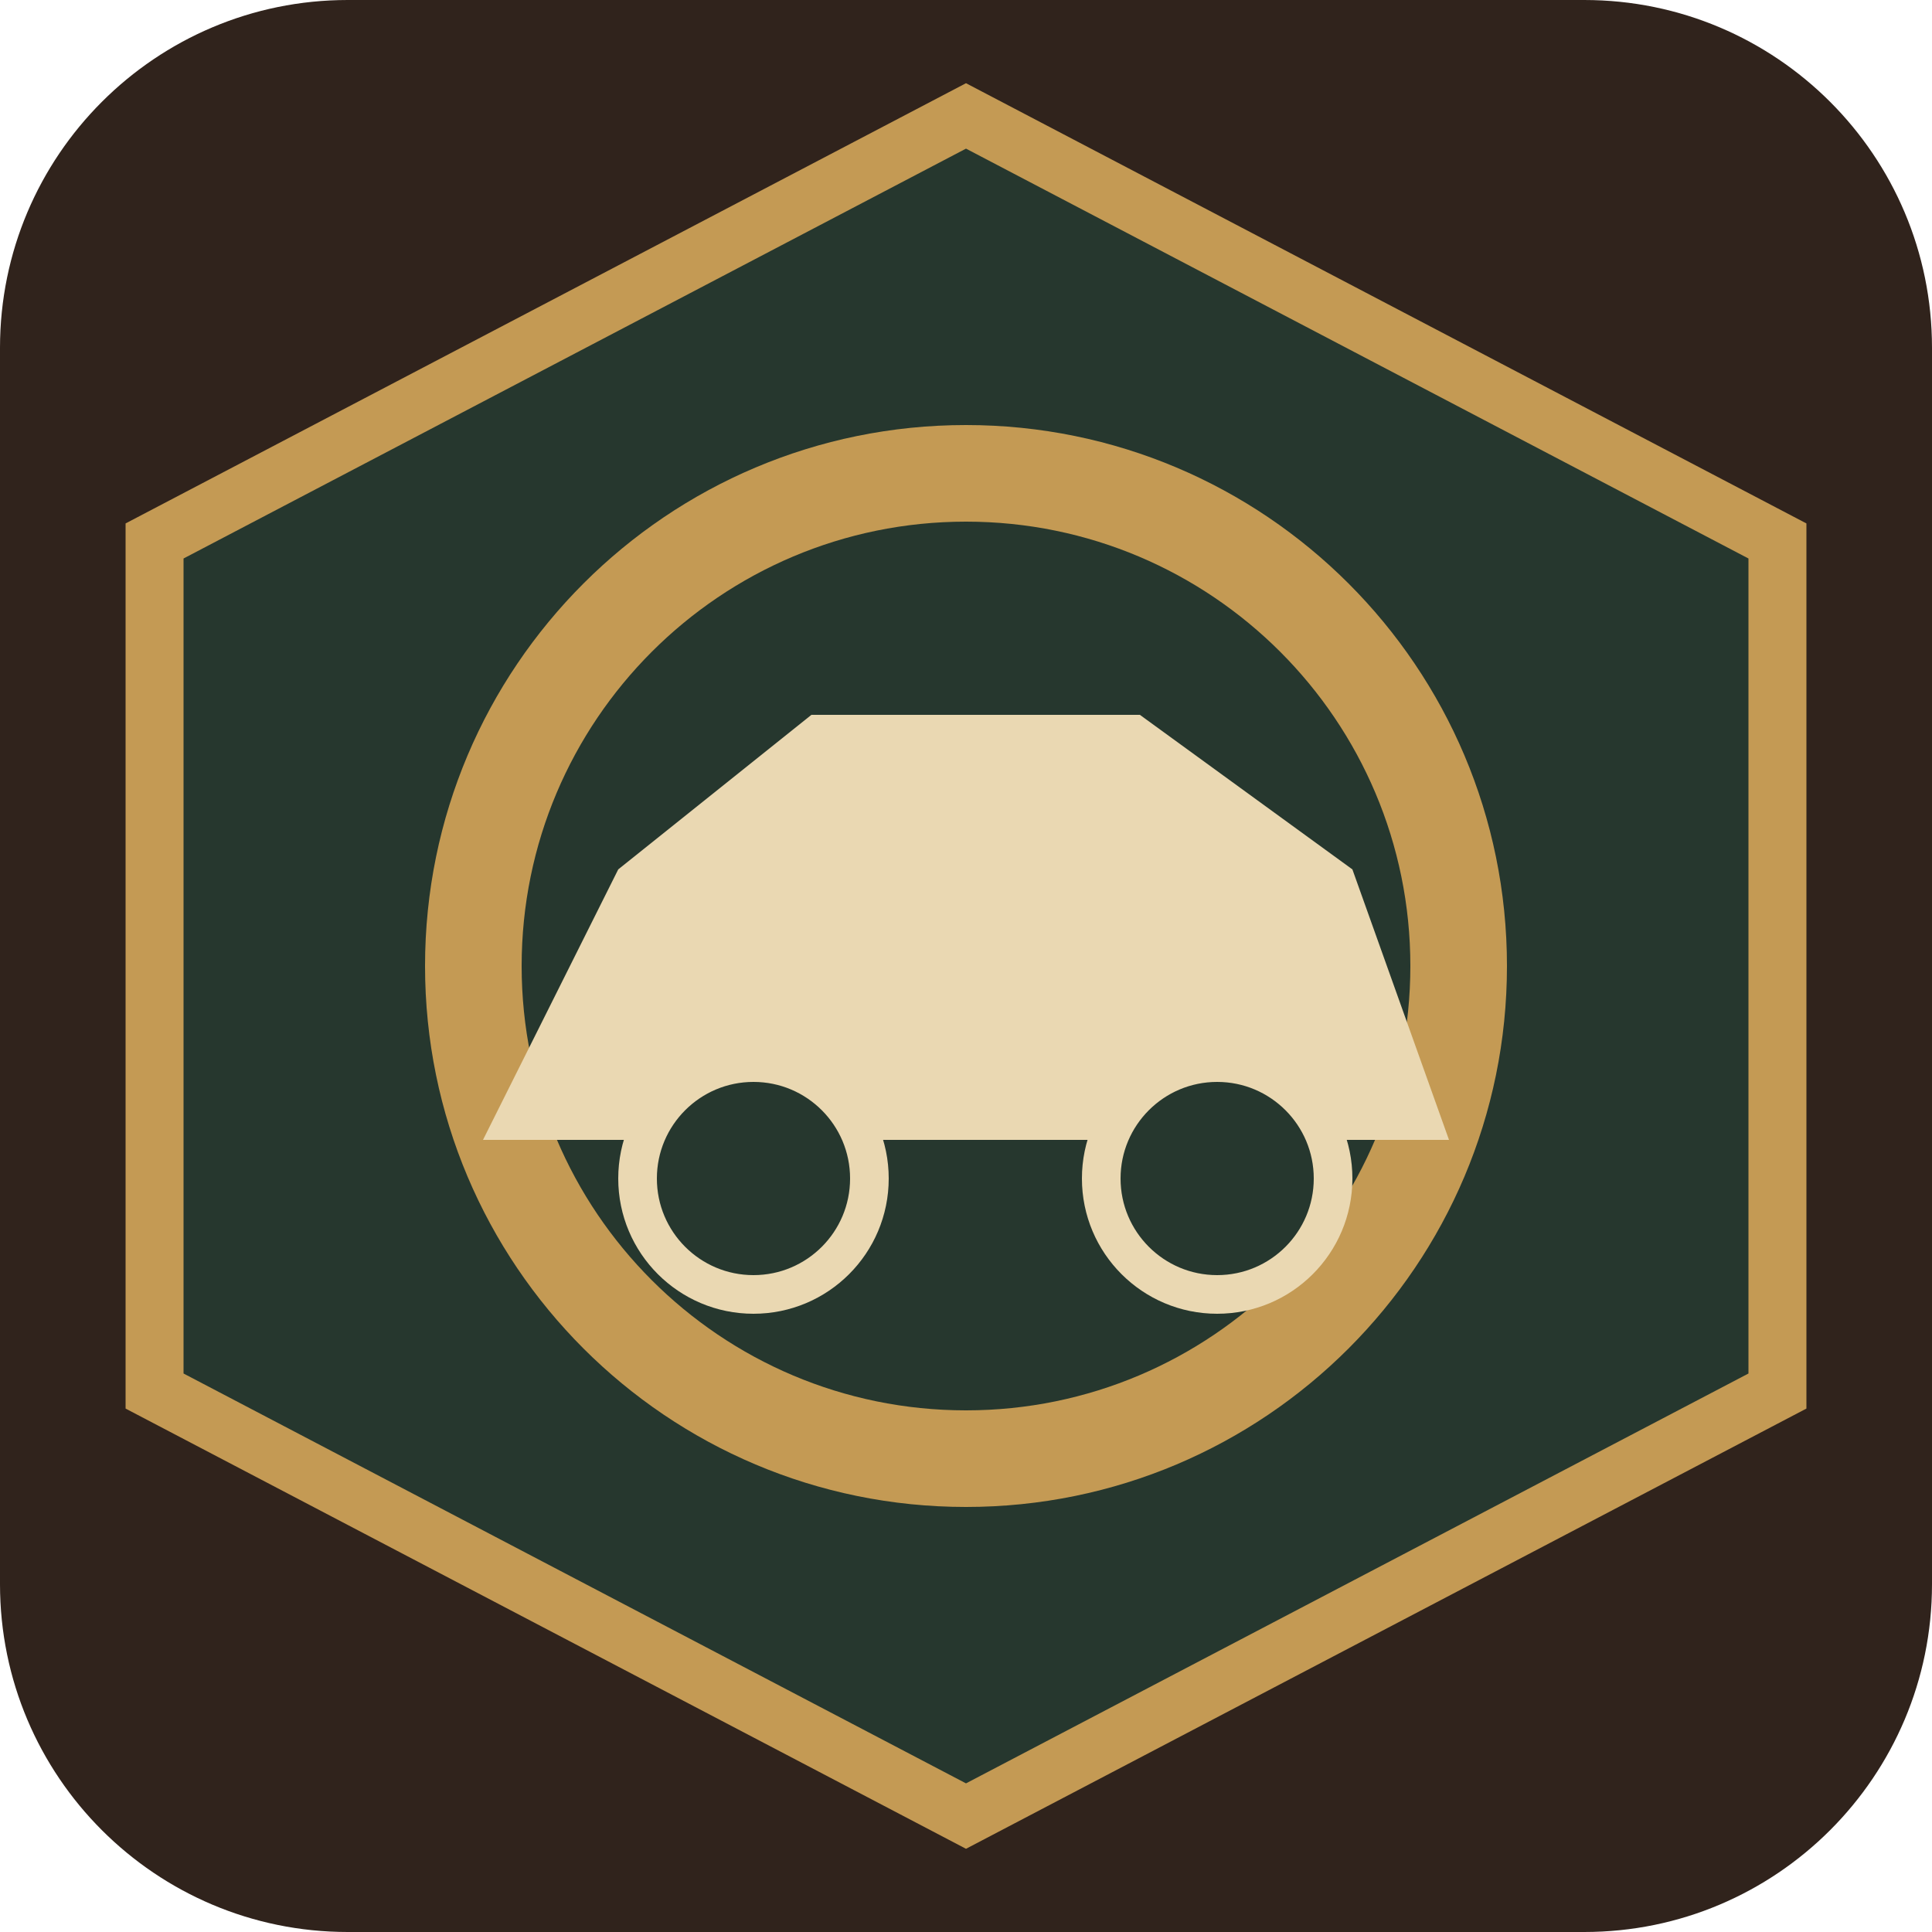
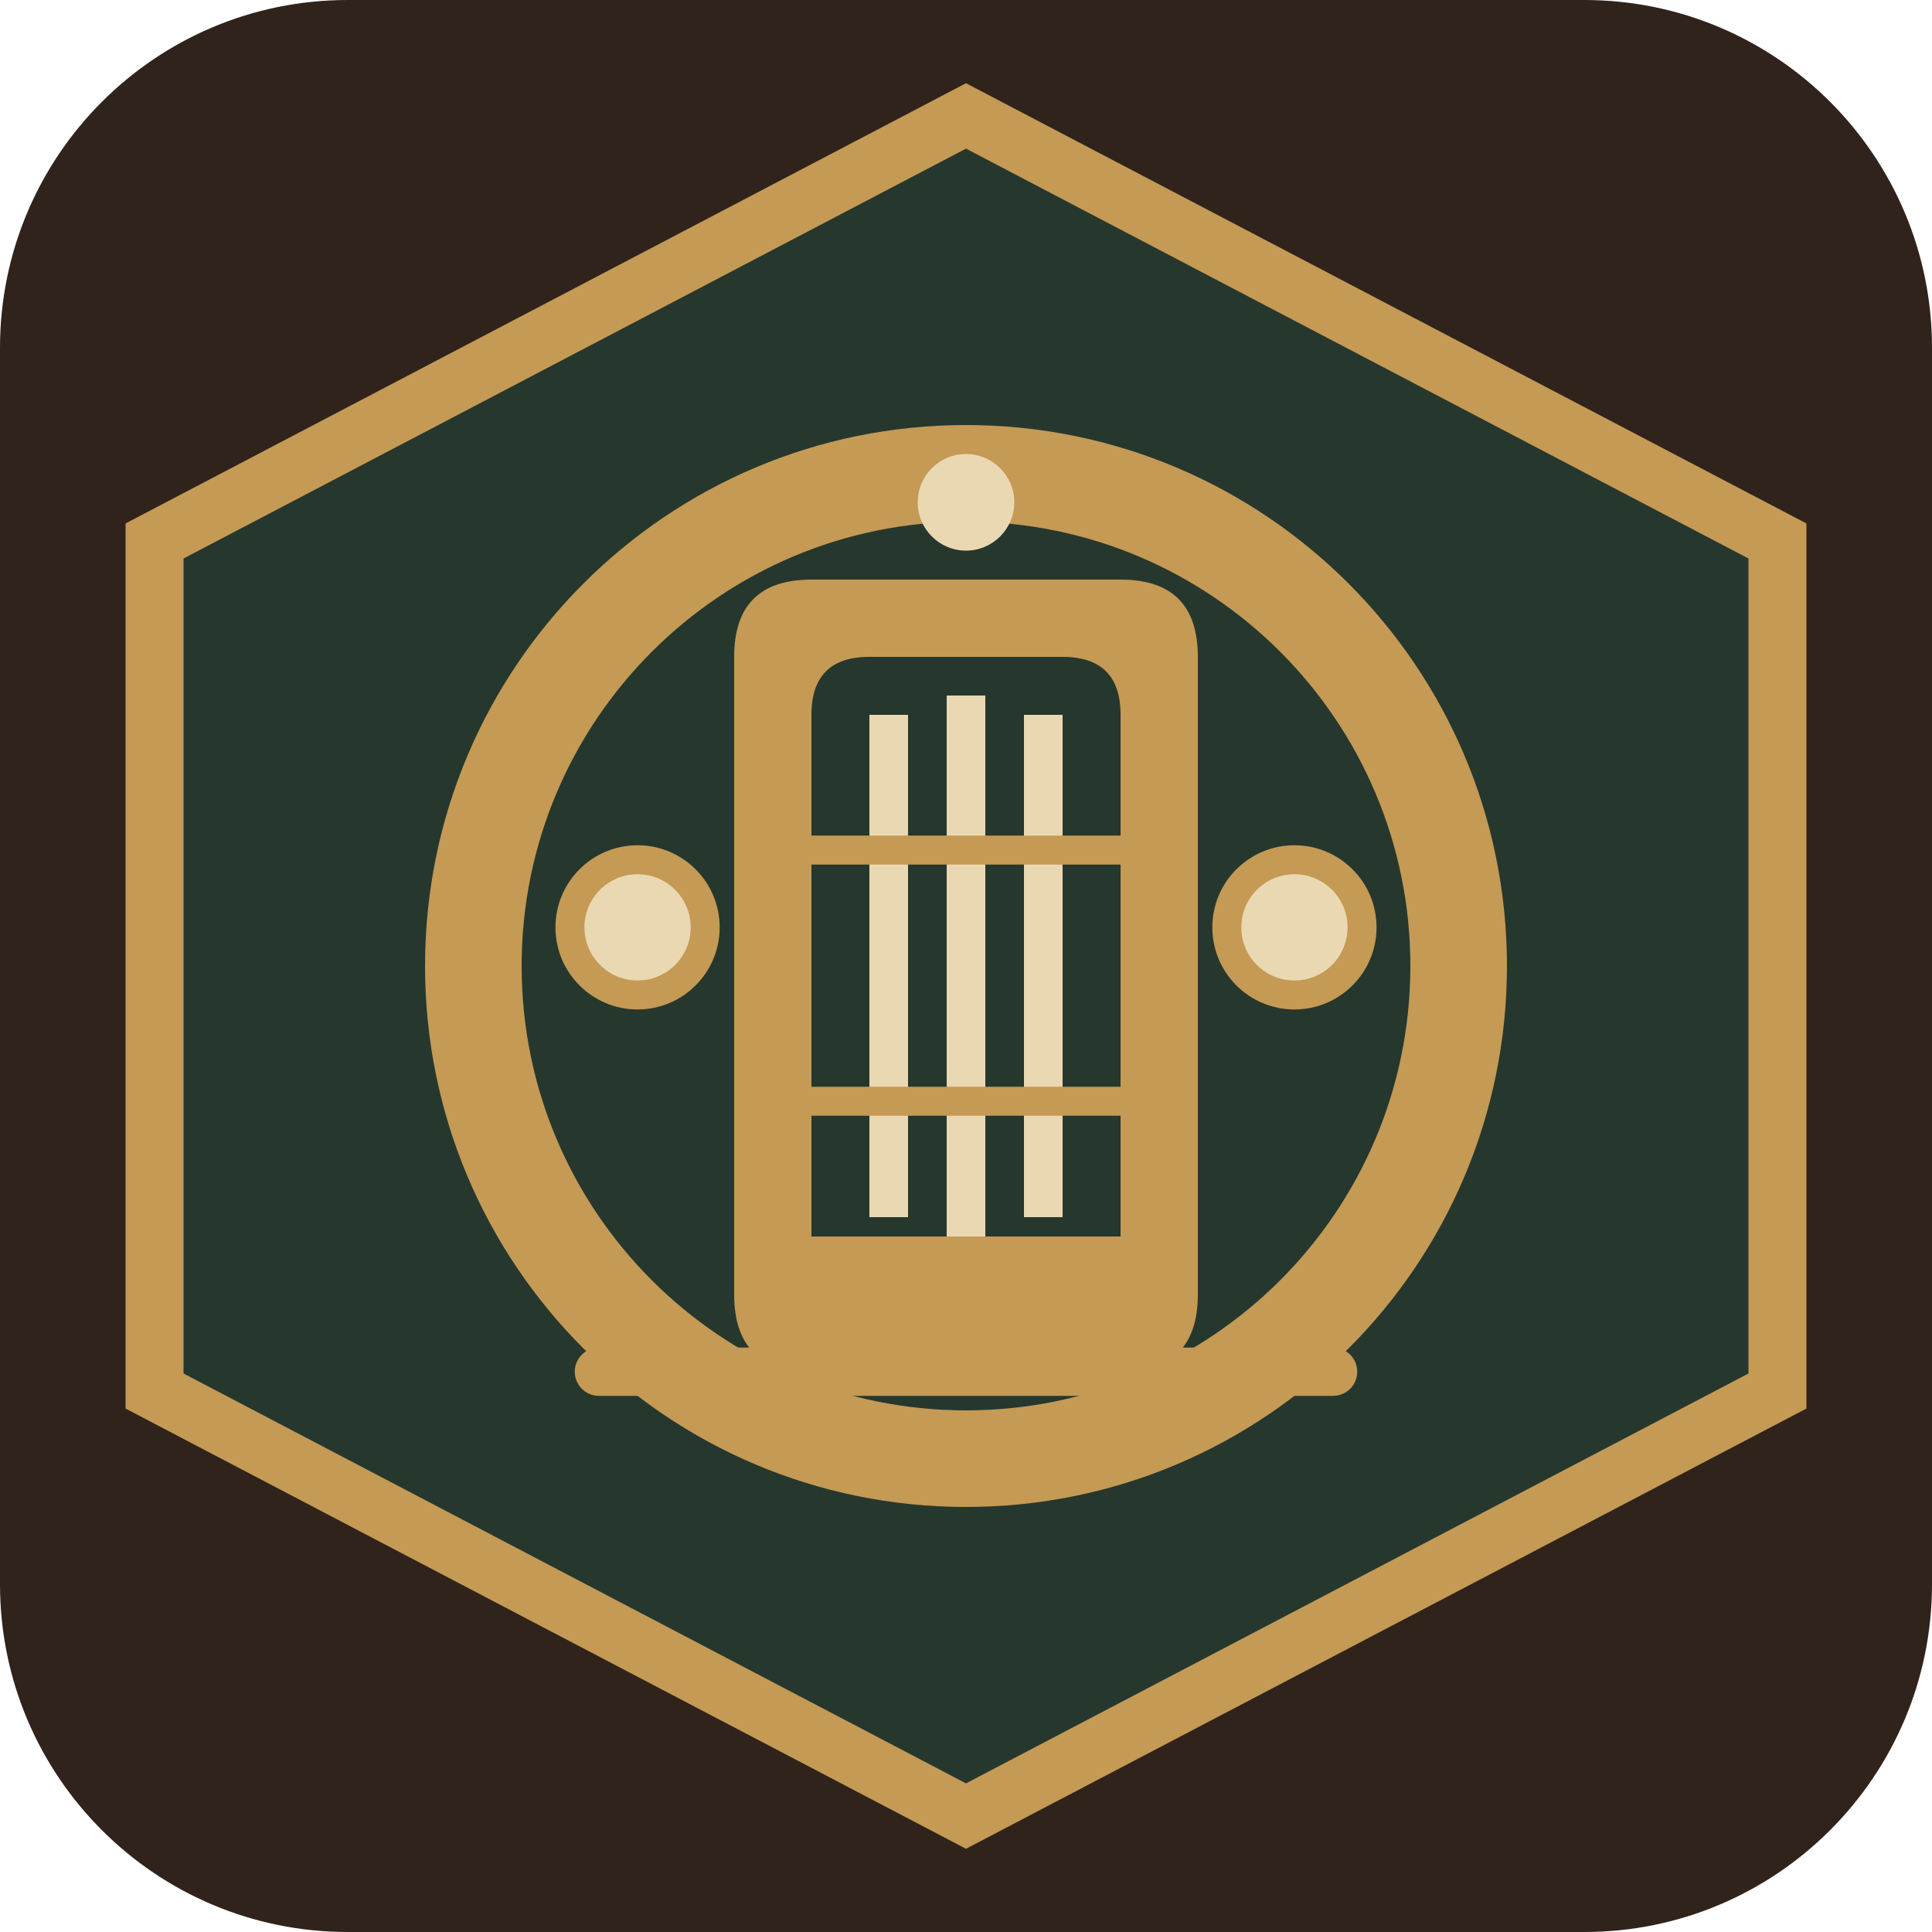
<svg xmlns="http://www.w3.org/2000/svg" viewBox="0 0 100 100">
  <rect width="100" height="100" rx="18" fill="#30231c" />
  <path d="M50 6 92 28v44L50 94 8 72V28Z" fill="#26372e" stroke="#c49a54" stroke-width="3" />
  <circle cx="50" cy="50" r="28" fill="#c49a54" />
  <circle cx="50" cy="50" r="23" fill="#26372e" />
-   <path d="M25 59h50l-5-14-11-8H42l-10 8Z" fill="#ead8b2" />
-   <circle cx="39" cy="61" r="6" fill="#26372e" stroke="#ead8b2" stroke-width="2" />
-   <circle cx="63" cy="61" r="6" fill="#26372e" stroke="#ead8b2" stroke-width="2" />
+   <circle cx="50" cy="26" r="2.5" fill="#ead8b2" />
+   <path d="M38 34q0-4 4-4h16q4 0 4 4v33q0 4-4 4H42q-4 0-4-4Z" fill="#c49a54" />
+   <path d="M42 37q0-3 3-3h10q3 0 3 3v27H42Z" fill="#26372e" />
+   <path d="M46 37v26m4-27v28m4-27v26" fill="none" stroke="#ead8b2" stroke-width="2" />
+   <path d="M42 44h16M42 57h16" fill="none" stroke="#c49a54" stroke-width="1.5" />
+   <circle cx="33" cy="48" r="3.5" fill="#ead8b2" stroke="#c49a54" stroke-width="1.5" />
+   <circle cx="67" cy="48" r="3.5" fill="#ead8b2" stroke="#c49a54" stroke-width="1.5" />
+   <path d="M31 71h38" stroke="#c49a54" stroke-width="2.5" stroke-linecap="round" />
</svg>
